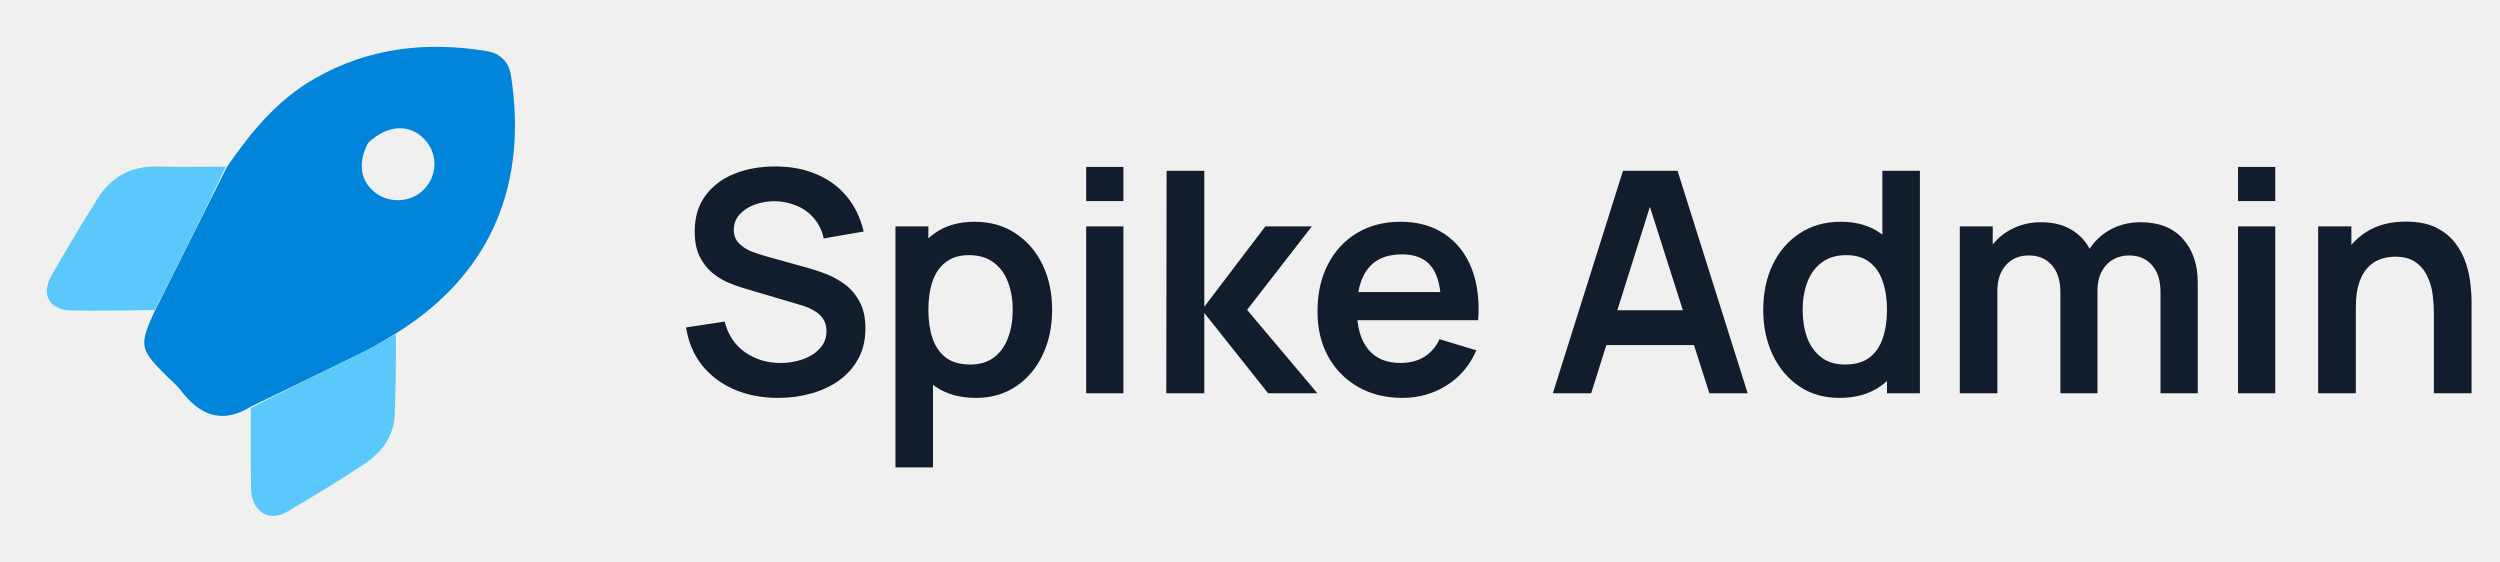
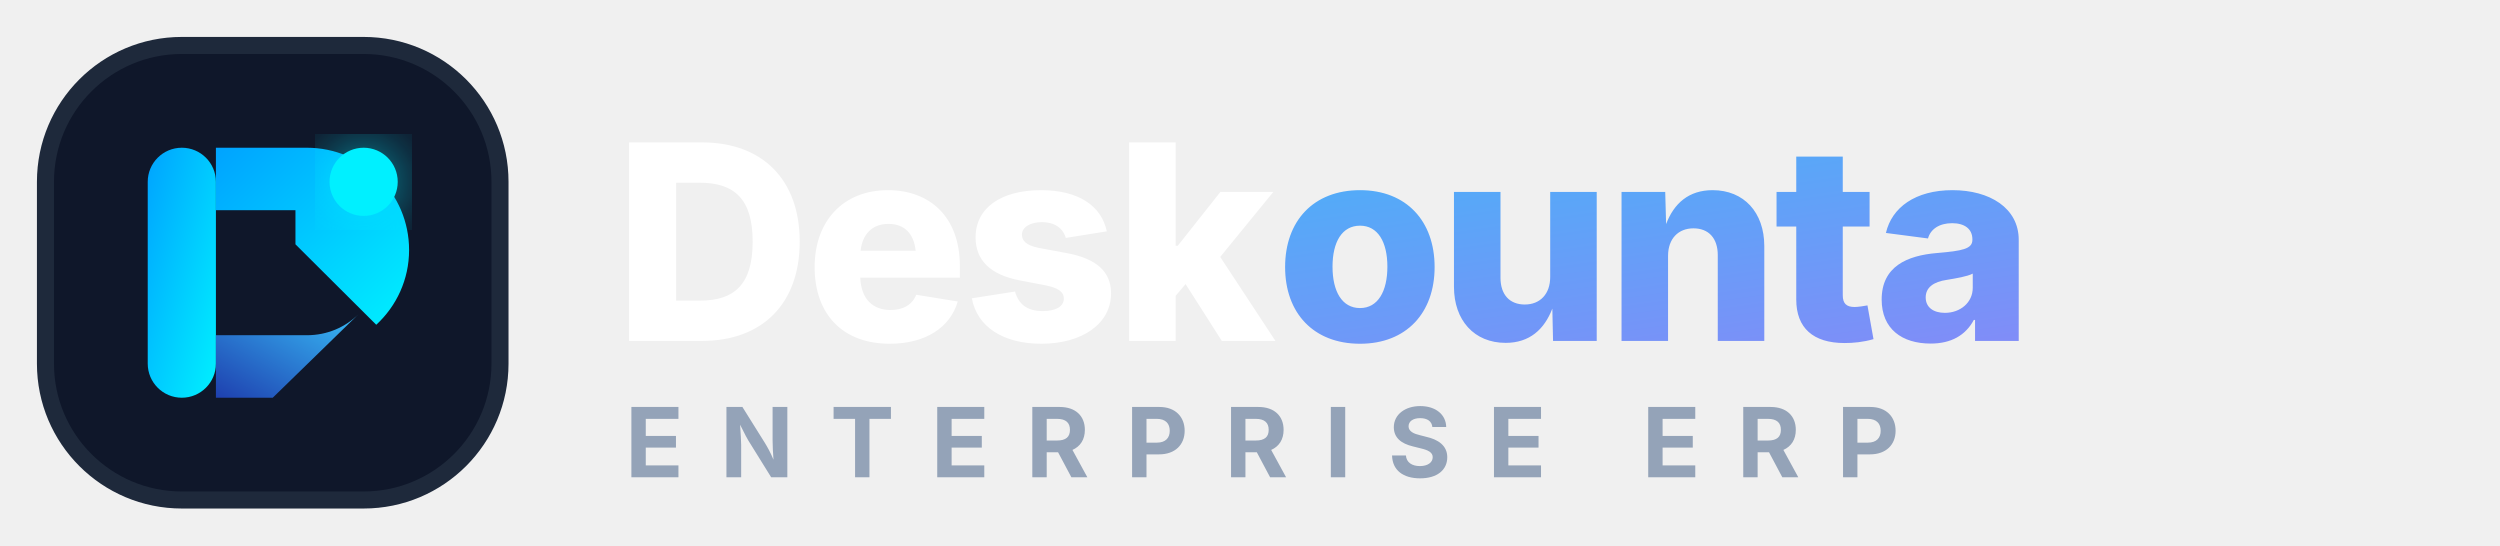
- <svg xmlns="http://www.w3.org/2000/svg" width="178" height="40" viewBox="0 0 178 40" fill="none">
-   <path d="M17.847 28.958C15.796 30.229 14.213 29.558 12.865 27.789C12.554 27.381 12.141 27.051 11.775 26.684C9.952 24.862 9.899 24.576 11.013 22.15C12.771 18.646 14.466 15.263 16.161 11.88C17.861 9.407 19.741 7.119 22.402 5.596C26.247 3.394 30.365 2.931 34.665 3.641C35.615 3.798 36.231 4.416 36.38 5.366C37.541 12.787 35.239 19.354 28.227 23.714C27.422 24.182 26.757 24.628 26.045 24.979C23.321 26.322 20.581 27.634 17.847 28.958ZM26.206 10.178C25.502 11.539 25.629 12.752 26.565 13.592C27.459 14.394 28.862 14.478 29.835 13.786C31.044 12.926 31.295 11.258 30.388 10.109C29.359 8.805 27.669 8.781 26.206 10.178Z" fill="#0085DB" />
-   <path fill-rule="evenodd" clip-rule="evenodd" d="M11.017 22.073C12.771 18.646 14.466 15.263 16.065 11.872C15.454 11.869 14.857 11.871 14.267 11.873C13.222 11.877 12.202 11.881 11.182 11.857C9.305 11.814 7.899 12.614 6.928 14.171C5.811 15.965 4.717 17.775 3.671 19.61C2.876 21.006 3.531 22.095 5.131 22.11C7.073 22.129 9.015 22.115 11.017 22.073ZM24.051 25.958C21.986 26.968 19.916 27.981 17.854 29.058C17.857 29.752 17.856 30.434 17.855 31.108C17.852 32.35 17.85 33.565 17.875 34.779C17.91 36.417 19.127 37.205 20.443 36.434C22.266 35.364 24.073 34.263 25.842 33.107C27.137 32.261 28.055 31.108 28.109 29.466C28.171 27.563 28.206 25.66 28.181 23.768C27.866 23.94 27.566 24.118 27.273 24.292C26.861 24.537 26.461 24.774 26.045 24.979C25.381 25.306 24.716 25.632 24.051 25.958Z" fill="#5AC8FA" />
-   <path d="M55.403 28.33C54.244 28.33 53.199 28.128 52.268 27.725C51.344 27.322 50.581 26.746 49.98 25.998C49.386 25.243 49.008 24.348 48.847 23.314L51.597 22.896C51.832 23.835 52.312 24.561 53.038 25.074C53.771 25.587 54.615 25.844 55.568 25.844C56.133 25.844 56.664 25.756 57.163 25.58C57.662 25.404 58.065 25.147 58.373 24.81C58.688 24.473 58.846 24.058 58.846 23.567C58.846 23.347 58.809 23.145 58.736 22.962C58.663 22.771 58.553 22.603 58.406 22.456C58.267 22.309 58.083 22.177 57.856 22.06C57.636 21.935 57.379 21.829 57.086 21.741L52.994 20.531C52.642 20.428 52.261 20.293 51.85 20.124C51.447 19.948 51.062 19.71 50.695 19.409C50.336 19.101 50.039 18.712 49.804 18.243C49.577 17.766 49.463 17.18 49.463 16.483C49.463 15.464 49.72 14.609 50.233 13.92C50.754 13.223 51.45 12.703 52.323 12.358C53.203 12.013 54.178 11.845 55.249 11.852C56.334 11.859 57.302 12.046 58.153 12.413C59.004 12.772 59.715 13.297 60.287 13.986C60.859 14.675 61.262 15.508 61.497 16.483L58.648 16.978C58.531 16.421 58.303 15.948 57.966 15.559C57.636 15.163 57.229 14.862 56.745 14.657C56.268 14.452 55.759 14.342 55.216 14.327C54.688 14.32 54.197 14.4 53.742 14.569C53.295 14.73 52.932 14.965 52.653 15.273C52.382 15.581 52.246 15.94 52.246 16.351C52.246 16.74 52.363 17.059 52.598 17.308C52.833 17.55 53.122 17.744 53.467 17.891C53.819 18.03 54.175 18.148 54.534 18.243L57.372 19.035C57.761 19.138 58.197 19.277 58.681 19.453C59.165 19.629 59.631 19.875 60.078 20.19C60.525 20.505 60.892 20.92 61.178 21.433C61.471 21.946 61.618 22.599 61.618 23.391C61.618 24.212 61.446 24.935 61.101 25.558C60.764 26.174 60.305 26.687 59.726 27.098C59.147 27.509 58.483 27.817 57.735 28.022C56.994 28.227 56.217 28.33 55.403 28.33ZM69.488 28.33C68.329 28.33 67.358 28.055 66.573 27.505C65.788 26.955 65.198 26.207 64.802 25.261C64.406 24.308 64.208 23.241 64.208 22.06C64.208 20.865 64.406 19.794 64.802 18.848C65.198 17.902 65.777 17.158 66.54 16.615C67.31 16.065 68.26 15.79 69.389 15.79C70.511 15.79 71.483 16.065 72.304 16.615C73.133 17.158 73.774 17.902 74.229 18.848C74.684 19.787 74.911 20.857 74.911 22.06C74.911 23.248 74.687 24.315 74.24 25.261C73.793 26.207 73.162 26.955 72.348 27.505C71.534 28.055 70.581 28.33 69.488 28.33ZM63.757 33.28V16.12H66.1V24.458H66.43V33.28H63.757ZM69.081 25.954C69.77 25.954 70.339 25.782 70.786 25.437C71.233 25.092 71.563 24.627 71.776 24.04C71.996 23.446 72.106 22.786 72.106 22.06C72.106 21.341 71.996 20.689 71.776 20.102C71.556 19.508 71.215 19.039 70.753 18.694C70.291 18.342 69.704 18.166 68.993 18.166C68.318 18.166 67.768 18.331 67.343 18.661C66.918 18.984 66.602 19.438 66.397 20.025C66.199 20.604 66.1 21.283 66.1 22.06C66.1 22.83 66.199 23.508 66.397 24.095C66.602 24.682 66.921 25.14 67.354 25.47C67.794 25.793 68.37 25.954 69.081 25.954ZM77.336 14.316V11.885H79.987V14.316H77.336ZM77.336 28V16.12H79.987V28H77.336ZM83.04 28L83.062 12.16H85.746V21.84L90.091 16.12H93.402L88.793 22.06L93.798 28H90.289L85.746 22.28V28H83.04ZM99.866 28.33C98.663 28.33 97.607 28.07 96.698 27.549C95.788 27.028 95.077 26.306 94.564 25.382C94.058 24.458 93.805 23.395 93.805 22.192C93.805 20.894 94.054 19.768 94.553 18.815C95.051 17.854 95.744 17.11 96.632 16.582C97.519 16.054 98.546 15.79 99.712 15.79C100.944 15.79 101.989 16.08 102.847 16.659C103.712 17.231 104.354 18.041 104.772 19.09C105.19 20.139 105.347 21.374 105.245 22.797H102.616V21.829C102.608 20.538 102.381 19.596 101.934 19.002C101.486 18.408 100.782 18.111 99.822 18.111C98.736 18.111 97.93 18.448 97.402 19.123C96.874 19.79 96.61 20.769 96.61 22.06C96.61 23.263 96.874 24.194 97.402 24.854C97.93 25.514 98.7 25.844 99.712 25.844C100.364 25.844 100.925 25.701 101.395 25.415C101.871 25.122 102.238 24.7 102.495 24.15L105.113 24.942C104.658 26.013 103.954 26.845 103.001 27.439C102.055 28.033 101.01 28.33 99.866 28.33ZM95.774 22.797V20.795H103.947V22.797H95.774ZM110.563 28L115.557 12.16H119.44L124.434 28H121.706L117.174 13.788H117.768L113.291 28H110.563ZM113.346 24.568V22.093H121.662V24.568H113.346ZM130.966 28.33C129.873 28.33 128.92 28.055 128.106 27.505C127.292 26.955 126.661 26.207 126.214 25.261C125.767 24.315 125.543 23.248 125.543 22.06C125.543 20.857 125.767 19.787 126.214 18.848C126.669 17.902 127.31 17.158 128.139 16.615C128.968 16.065 129.943 15.79 131.065 15.79C132.194 15.79 133.14 16.065 133.903 16.615C134.673 17.158 135.256 17.902 135.652 18.848C136.048 19.794 136.246 20.865 136.246 22.06C136.246 23.241 136.048 24.308 135.652 25.261C135.256 26.207 134.666 26.955 133.881 27.505C133.096 28.055 132.125 28.33 130.966 28.33ZM131.373 25.954C132.084 25.954 132.656 25.793 133.089 25.47C133.529 25.14 133.848 24.682 134.046 24.095C134.251 23.508 134.354 22.83 134.354 22.06C134.354 21.283 134.251 20.604 134.046 20.025C133.848 19.438 133.536 18.984 133.111 18.661C132.686 18.331 132.136 18.166 131.461 18.166C130.75 18.166 130.163 18.342 129.701 18.694C129.239 19.039 128.898 19.508 128.678 20.102C128.458 20.689 128.348 21.341 128.348 22.06C128.348 22.786 128.454 23.446 128.667 24.04C128.887 24.627 129.221 25.092 129.668 25.437C130.115 25.782 130.684 25.954 131.373 25.954ZM134.354 28V19.662H134.024V12.16H136.697V28H134.354ZM153.828 28V20.784C153.828 19.97 153.627 19.336 153.223 18.881C152.82 18.419 152.274 18.188 151.584 18.188C151.159 18.188 150.778 18.287 150.44 18.485C150.103 18.676 149.835 18.962 149.637 19.343C149.439 19.717 149.34 20.164 149.34 20.685L148.163 19.992C148.156 19.171 148.339 18.448 148.713 17.825C149.095 17.194 149.608 16.703 150.253 16.351C150.899 15.999 151.617 15.823 152.409 15.823C153.722 15.823 154.727 16.219 155.423 17.011C156.127 17.796 156.479 18.83 156.479 20.113V28H153.828ZM139.539 28V16.12H141.882V19.805H142.212V28H139.539ZM146.7 28V20.817C146.7 19.988 146.499 19.343 146.095 18.881C145.692 18.419 145.142 18.188 144.445 18.188C143.771 18.188 143.228 18.419 142.817 18.881C142.414 19.343 142.212 19.944 142.212 20.685L141.024 19.893C141.024 19.123 141.215 18.43 141.596 17.814C141.978 17.198 142.491 16.714 143.136 16.362C143.789 16.003 144.519 15.823 145.325 15.823C146.213 15.823 146.953 16.014 147.547 16.395C148.149 16.769 148.596 17.282 148.889 17.935C149.19 18.58 149.34 19.31 149.34 20.124V28H146.7ZM159.348 14.316V11.885H161.999V14.316H159.348ZM159.348 28V16.12H161.999V28H159.348ZM173.291 28V22.28C173.291 21.906 173.266 21.492 173.214 21.037C173.163 20.582 173.042 20.146 172.851 19.728C172.668 19.303 172.389 18.954 172.015 18.683C171.649 18.412 171.15 18.276 170.519 18.276C170.182 18.276 169.848 18.331 169.518 18.441C169.188 18.551 168.888 18.742 168.616 19.013C168.352 19.277 168.14 19.644 167.978 20.113C167.817 20.575 167.736 21.169 167.736 21.895L166.163 21.224C166.163 20.212 166.358 19.295 166.746 18.474C167.142 17.653 167.722 17 168.484 16.516C169.247 16.025 170.186 15.779 171.3 15.779C172.18 15.779 172.906 15.926 173.478 16.219C174.05 16.512 174.505 16.886 174.842 17.341C175.18 17.796 175.429 18.28 175.59 18.793C175.752 19.306 175.854 19.794 175.898 20.256C175.95 20.711 175.975 21.081 175.975 21.367V28H173.291ZM165.052 28V16.12H167.417V19.805H167.736V28H165.052Z" fill="#111C2D" />
+ <svg xmlns="http://www.w3.org/2000/svg" width="220" height="48" viewBox="0 0 220 48" fill="none">
+   <defs>
+     <linearGradient id="deskountaGrad1" x1="0%" y1="0%" x2="100%" y2="100%">
+       <stop offset="0%" stop-color="#00A3FF" />
+       <stop offset="100%" stop-color="#00F0FF" />
+     </linearGradient>
+     <linearGradient id="deskountaGrad2" x1="0%" y1="100%" x2="100%" y2="0%">
+       <stop offset="0%" stop-color="#1E40AF" />
+       <stop offset="100%" stop-color="#38BDF8" />
+     </linearGradient>
+     <linearGradient id="accentGrad" x1="0%" y1="0%" x2="100%" y2="100%">
+       <stop offset="0%" stop-color="#38BDF8" />
+       <stop offset="100%" stop-color="#818CF8" />
+     </linearGradient>
+     <filter id="glow" x="-20%" y="-20%" width="140%" height="140%">
+       <feGaussianBlur stdDeviation="3" result="blur" />
+       <feComposite in="SourceGraphic" in2="blur" operator="over" />
+     </filter>
+   </defs>
+   <g transform="translate(4, 4)">
+     <rect x="0" y="0" width="40" height="40" rx="12" fill="#0F172A" stroke="#1E293B" stroke-width="1.5" />
+     <rect x="9" y="9" width="6" height="22" rx="3" fill="url(#deskountaGrad1)" />
+     <path d="M15 9H23C27.971 9 32 13.029 32 18C32 20.6 30.89 22.94 29.11 24.58L22 17.5V14.5H15V9Z" fill="url(#deskountaGrad1)" />
+     <path d="M15 25.5H23C24.8 25.5 26.4 24.8 27.6 23.6L20 31H15V25.5Z" fill="url(#deskountaGrad2)" />
+     <circle cx="28" cy="12" r="3" fill="#00F0FF" filter="url(#glow)" />
+   </g>
+   <g transform="translate(54, 0)">
+     <text x="0" y="30" font-family="'Plus Jakarta Sans', 'Inter', -apple-system, BlinkMacSystemFont, sans-serif" font-size="24" font-weight="800" fill="#FFFFFF" letter-spacing="-0.5">
+       Desk<tspan fill="url(#accentGrad)">ounta</tspan>
+     </text>
+     <text x="1" y="42" font-family="'Plus Jakarta Sans', 'Inter', -apple-system, BlinkMacSystemFont, sans-serif" font-size="8.5" font-weight="700" fill="#94A3B8" letter-spacing="3.2">
+       ENTERPRISE ERP
+     </text>
+   </g>
</svg>
